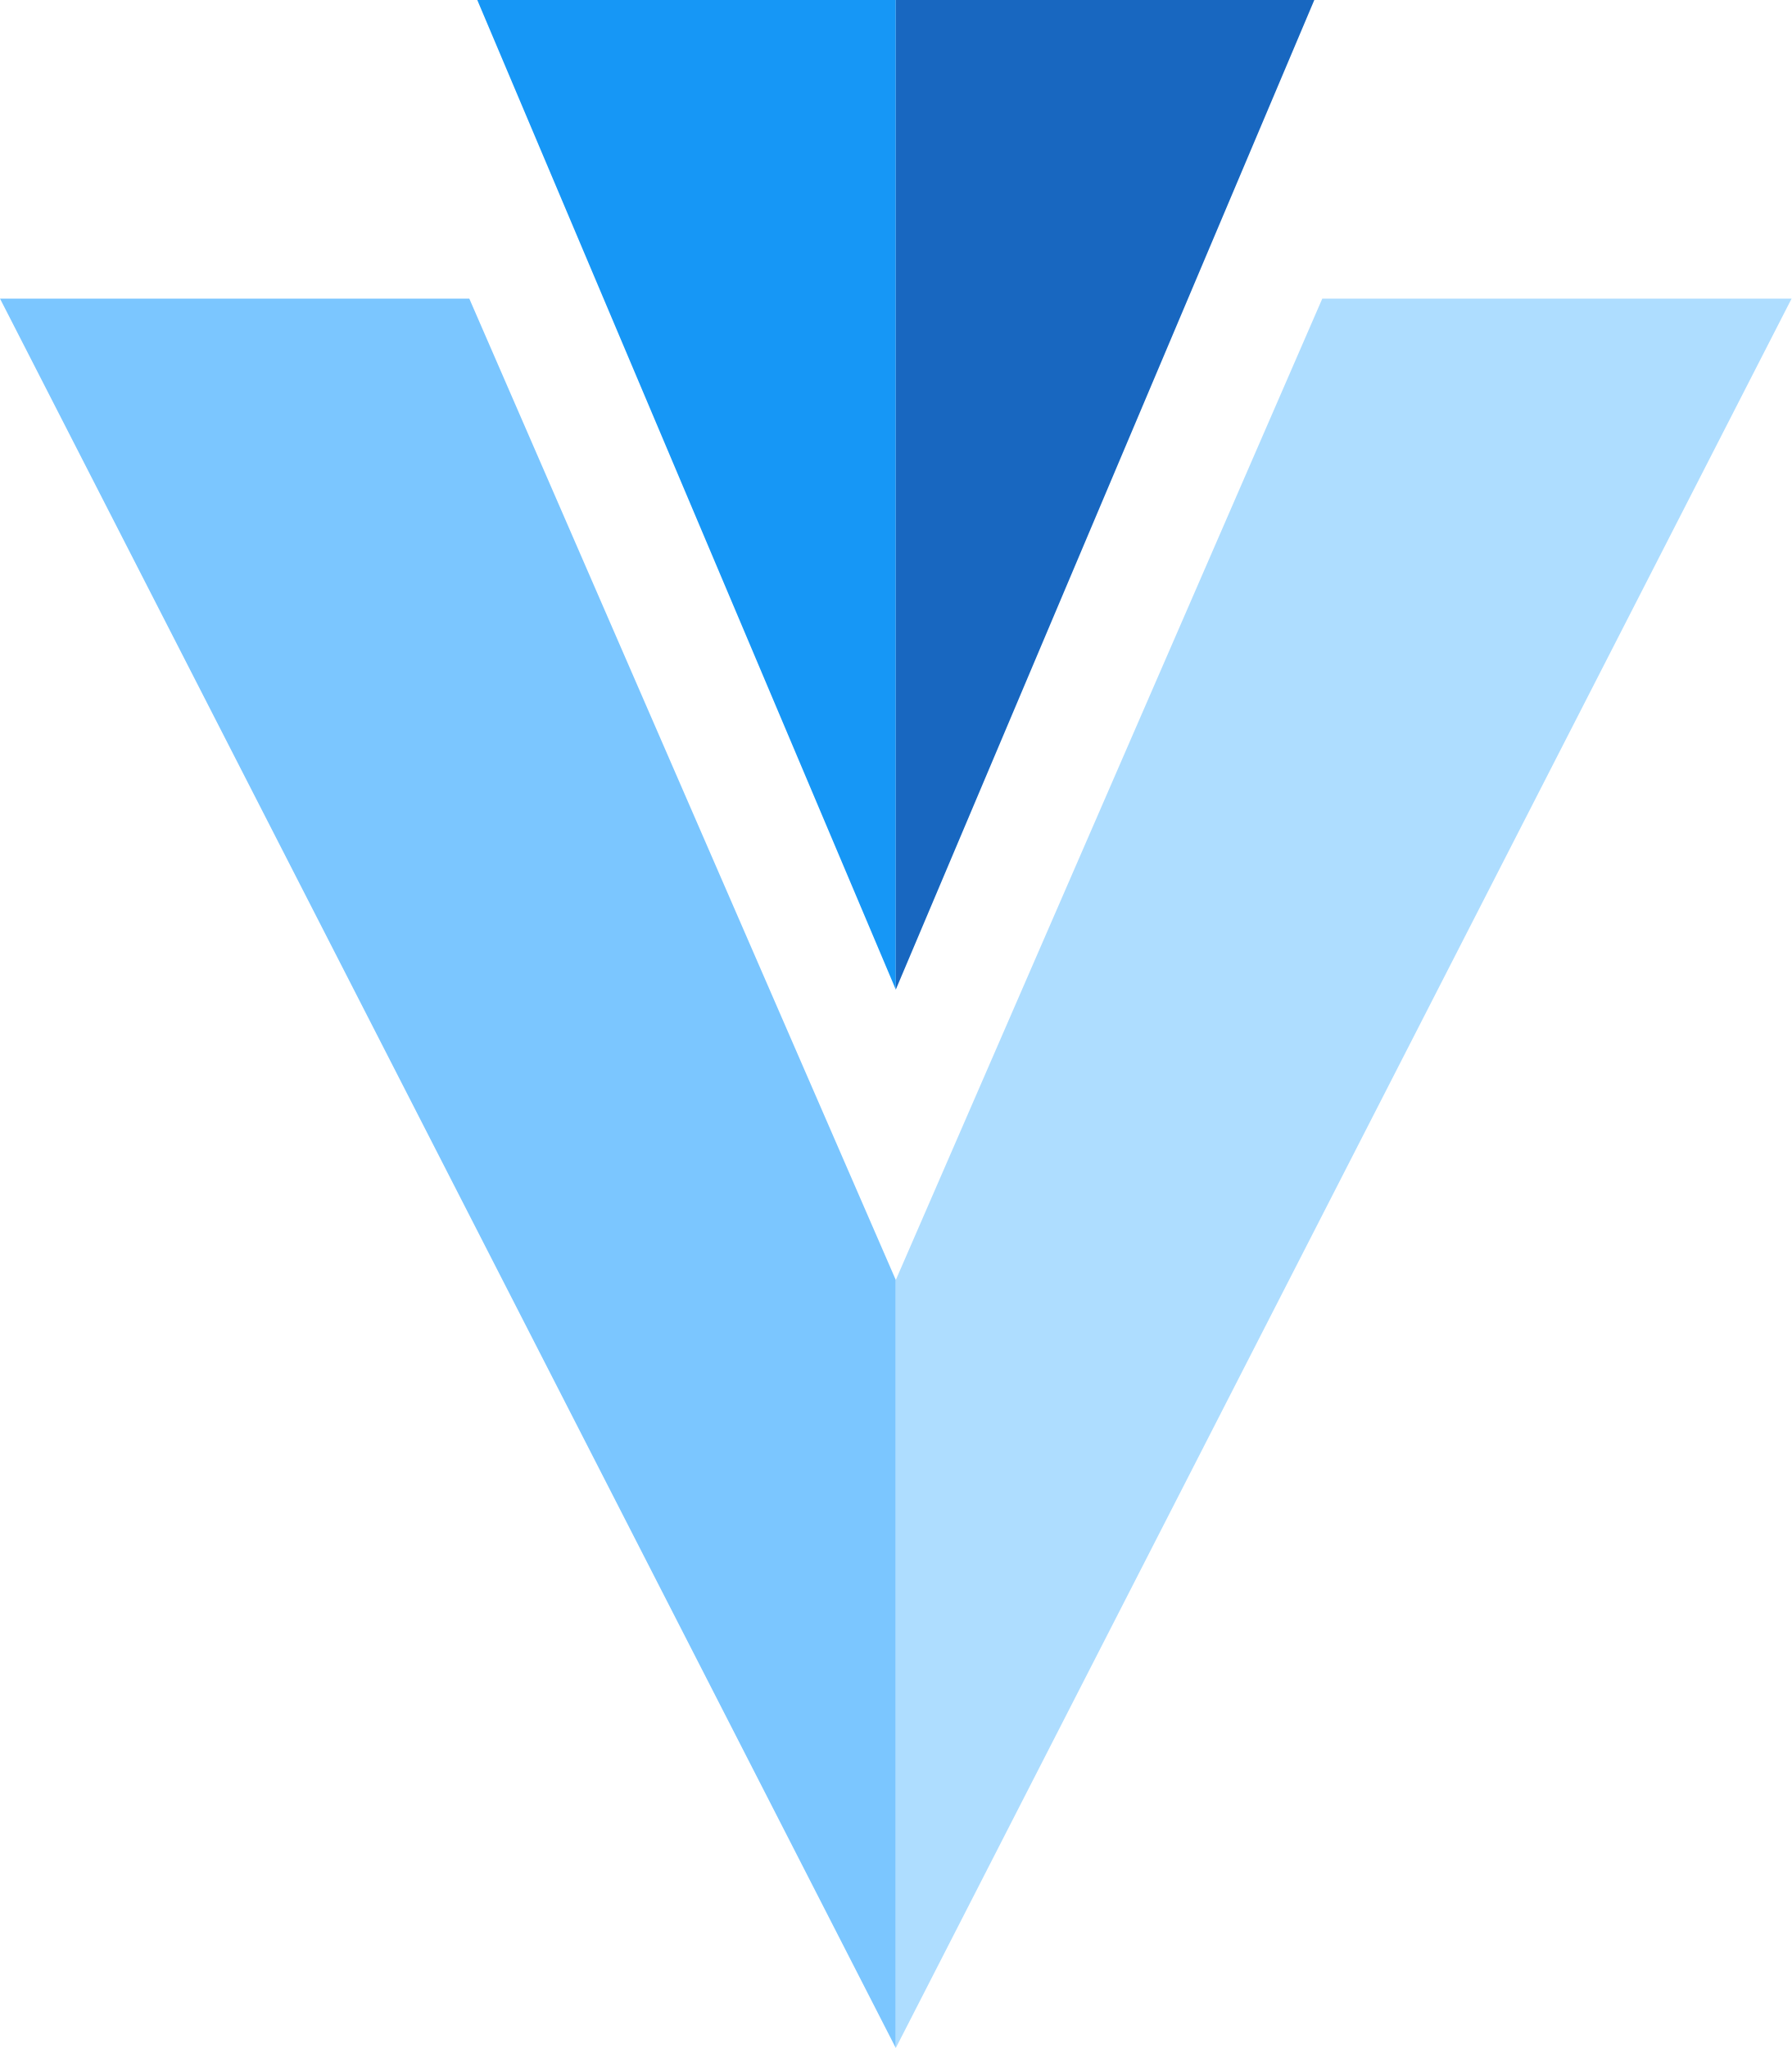
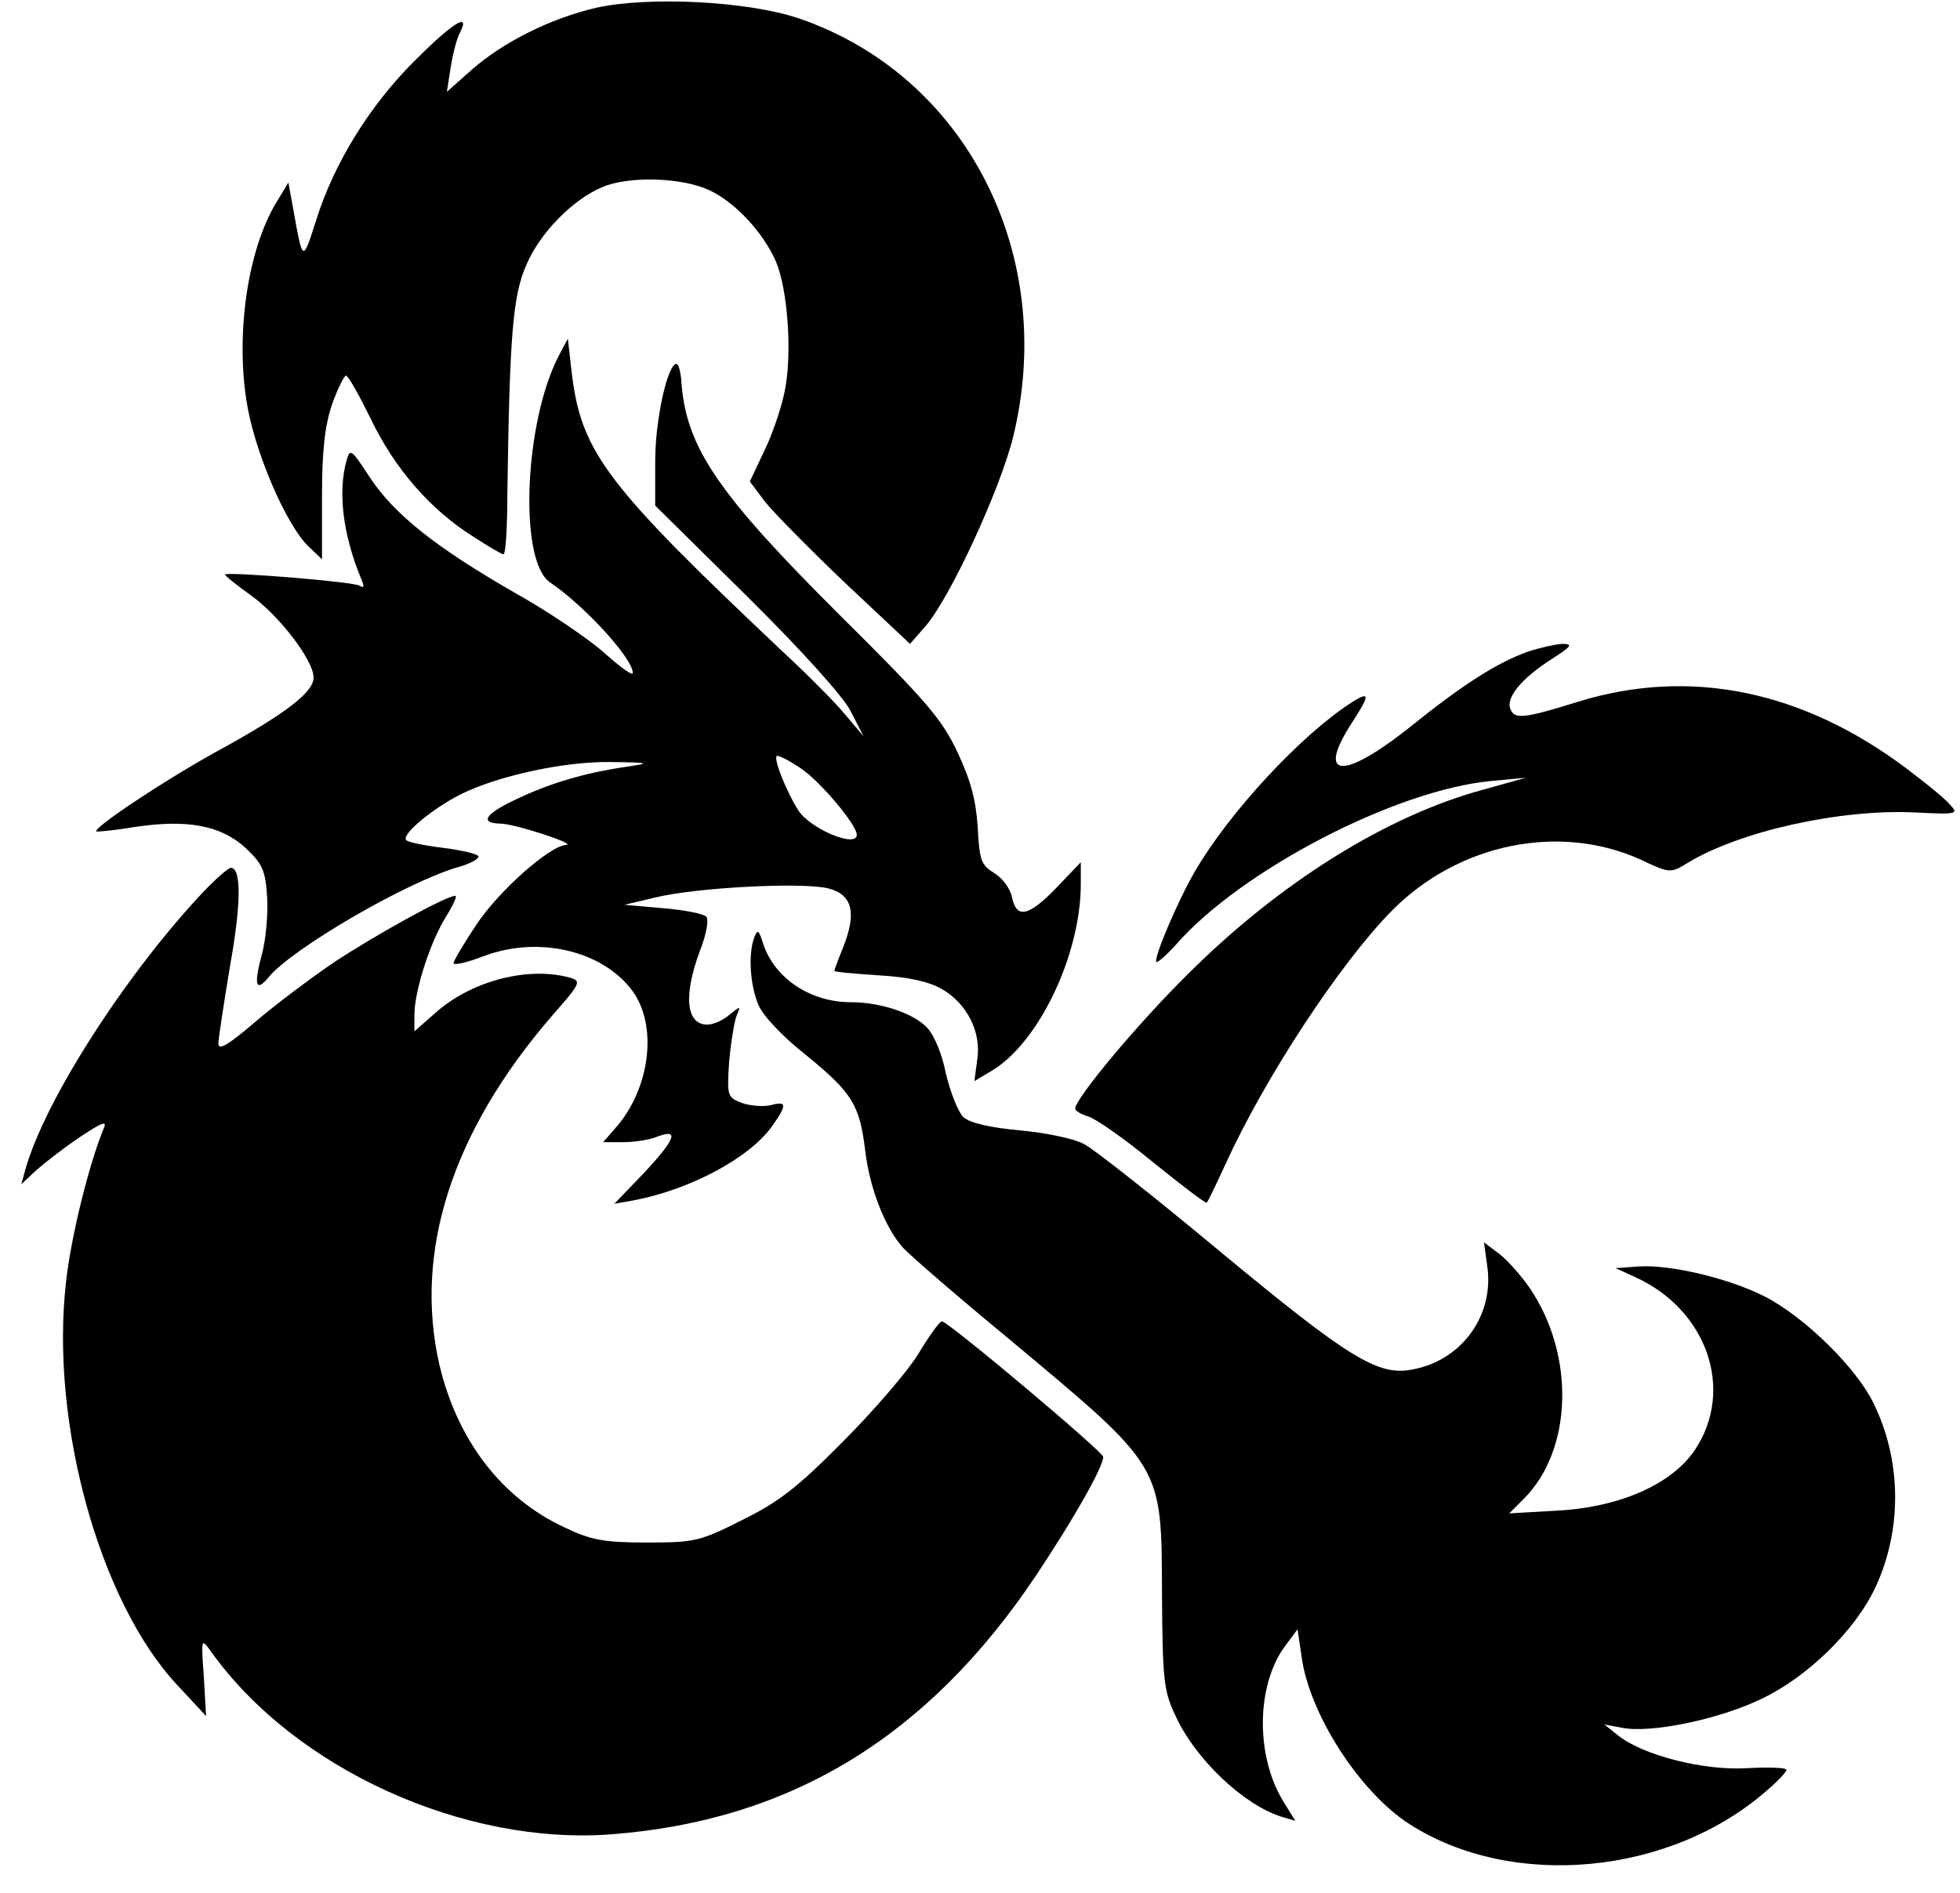
- <svg xmlns="http://www.w3.org/2000/svg" id="Layer_1" data-name="Layer 1" viewBox="0 0 87.5 100">
-   <defs>
-     <style>
-       .cls-1{
-         fill:#1697f6;
-       }
-       .cls-2{
-         fill:#7bc6ff;
-       }
-       .cls-3{
-         fill:#1867c0;
-       }
-       .cls-4{
-         fill:#aeddff;
-       }
-     </style>
-   </defs>
-   <polyline class="cls-1" points="43.75 0 23.31 0 43.75 48.32" />
-   <polygon class="cls-2" points="43.75 62.5 43.75 100 0 14.58 22.92 14.58 43.75 62.5" />
-   <polyline class="cls-3" points="43.75 0 64.19 0 43.75 48.32" />
-   <polygon class="cls-4" points="64.58 14.58 87.5 14.58 43.75 100 43.75 62.5 64.58 14.58" />
+ <svg xmlns="http://www.w3.org/2000/svg" version="1.0" width="350pt" height="338pt" viewBox="0 0 350 338" preserveAspectRatio="xMidYMid meet">
+   <g transform="translate(0,338) scale(0.1,-0.1)" fill="#000000" stroke="none">
+     <path d="M1064 3366 c-81 -19 -165 -61 -221 -110 l-45 -40 7 45 c4 24 11 52 17 62 18 36 -14 16 -80 -50 -80 -79 -145 -183 -177 -285 -25 -78 -24 -78 -42 22 l-8 44 -23 -38 c-49 -83 -71 -228 -52 -351 13 -88 71 -224 112 -262 l23 -22 0 112 c0 83 5 126 18 165 10 28 22 52 25 51 4 0 24 -36 45 -79 42 -87 106 -161 183 -209 26 -17 50 -31 53 -31 4 0 7 48 7 108 4 286 10 355 34 409 24 57 83 117 136 139 47 20 141 17 189 -5 47 -21 98 -76 121 -129 21 -51 29 -166 15 -232 -6 -30 -23 -79 -37 -107 l-25 -53 27 -36 c15 -19 80 -85 143 -145 l116 -109 28 32 c44 51 133 244 156 337 80 326 -84 646 -382 748 -91 31 -269 40 -363 19z" />
+     <path d="M998 2745 c-62 -119 -72 -367 -16 -405 62 -42 148 -136 148 -162 0 -6 -23 11 -51 36 -28 25 -100 74 -161 108 -139 80 -214 139 -258 206 -32 49 -35 52 -41 30 -16 -56 -7 -132 26 -212 6 -14 5 -17 -3 -12 -11 7 -233 25 -240 20 -2 -1 19 -18 47 -38 51 -37 111 -116 111 -146 0 -26 -48 -63 -160 -125 -98 -53 -235 -144 -228 -150 2 -1 33 2 69 8 93 14 153 3 197 -37 30 -28 36 -40 39 -87 2 -30 -2 -78 -10 -106 -14 -53 -10 -66 13 -38 42 51 245 169 337 196 23 6 40 16 37 20 -2 4 -32 11 -65 15 -32 4 -62 10 -64 14 -7 11 48 56 97 81 66 33 184 59 267 58 74 -1 74 -2 26 -9 -73 -11 -133 -29 -192 -57 -56 -26 -68 -43 -30 -44 26 0 138 -37 118 -38 -30 -2 -120 -82 -160 -142 -22 -33 -41 -65 -41 -69 0 -5 24 1 53 12 97 37 211 11 265 -60 48 -63 33 -179 -31 -249 l-20 -23 36 0 c19 0 47 4 61 10 40 15 32 -5 -25 -66 l-52 -54 34 6 c101 19 208 76 248 133 27 38 26 45 -3 37 -14 -3 -37 -1 -51 4 -26 10 -27 12 -23 73 3 34 9 71 13 82 8 19 8 19 -12 3 -11 -10 -29 -18 -40 -18 -38 0 -43 52 -13 132 12 31 16 56 11 61 -5 5 -40 12 -78 15 l-68 6 55 13 c73 18 266 28 310 16 42 -11 50 -43 26 -104 -9 -22 -16 -41 -16 -43 0 -2 35 -5 79 -8 53 -3 89 -11 112 -24 46 -26 72 -78 64 -127 l-5 -38 30 18 c84 49 160 207 160 334 l0 39 -43 -45 c-50 -52 -72 -57 -80 -17 -3 15 -17 34 -32 43 -23 14 -26 23 -29 80 -3 49 -12 84 -36 135 -28 60 -56 92 -209 244 -218 217 -275 300 -284 415 -1 19 -5 35 -9 35 -16 0 -38 -100 -38 -173 l0 -80 163 -161 c97 -96 172 -179 186 -206 l23 -45 -33 39 c-18 22 -67 71 -109 110 -318 300 -362 358 -379 500 l-7 61 -16 -30z m433 -738 c33 -22 99 -100 99 -118 0 -24 -82 10 -104 43 -23 36 -47 98 -38 98 5 0 24 -10 43 -23z" />
+     <path d="M2728 2216 c-55 -20 -114 -57 -212 -136 -120 -95 -167 -90 -100 12 31 48 30 54 -3 33 -90 -58 -218 -196 -279 -301 -30 -51 -75 -157 -69 -162 2 -2 18 12 36 32 116 132 391 275 561 291 l63 6 -75 -21 c-172 -46 -365 -166 -530 -331 -88 -87 -200 -221 -200 -239 0 -4 10 -10 23 -14 12 -3 64 -39 115 -81 52 -42 95 -75 97 -73 2 2 17 33 33 68 70 154 205 360 298 454 119 120 299 156 443 91 53 -25 54 -25 85 -6 92 56 270 96 404 90 78 -4 80 -3 64 14 -9 11 -44 39 -77 64 -186 140 -387 181 -586 120 -99 -31 -115 -32 -122 -13 -8 20 20 54 71 87 39 25 42 29 21 29 -13 -1 -40 -7 -61 -14z" />
+     <path d="M364 1788 c-138 -146 -285 -374 -319 -498 l-7 -25 28 26 c16 14 51 41 78 59 39 26 48 29 41 14 -25 -60 -58 -191 -67 -273 -29 -250 59 -571 198 -720 l52 -56 -4 70 c-5 69 -5 70 13 45 150 -210 453 -347 717 -326 319 25 564 175 756 462 68 102 120 194 120 212 0 9 -277 242 -288 242 -4 0 -23 -26 -42 -58 -19 -31 -80 -102 -135 -157 -81 -82 -115 -108 -180 -140 -75 -38 -85 -40 -170 -40 -76 0 -99 4 -147 27 -112 52 -191 155 -223 289 -47 203 22 418 201 625 51 58 53 62 31 68 -73 20 -172 -5 -236 -60 l-41 -36 0 29 c0 43 28 130 56 175 13 21 21 38 17 38 -17 0 -146 -72 -217 -119 -41 -28 -104 -75 -140 -106 -48 -41 -66 -52 -66 -39 0 10 10 73 21 140 20 112 20 174 1 174 -4 0 -26 -19 -48 -42z" />
+     <path d="M1347 1706 c-11 -29 -8 -84 7 -120 8 -20 43 -57 86 -91 82 -67 95 -88 105 -170 8 -68 36 -139 68 -174 12 -13 96 -86 187 -161 280 -234 274 -224 275 -460 1 -147 3 -170 23 -212 35 -79 123 -162 191 -183 l24 -7 -21 34 c-50 81 -49 207 2 277 l23 31 7 -47 c13 -103 104 -244 193 -301 184 -118 466 -91 638 60 19 16 35 33 35 37 0 4 -31 5 -70 3 -77 -5 -186 23 -230 58 l-25 20 32 -6 c51 -10 173 15 249 52 82 39 167 122 203 199 48 103 47 227 -4 330 -31 63 -123 153 -193 189 -64 33 -171 58 -226 54 l-41 -3 35 -16 c128 -58 178 -201 107 -308 -41 -62 -135 -103 -245 -109 l-87 -5 27 27 c86 87 91 255 10 375 -15 22 -39 49 -54 61 l-28 21 6 -44 c12 -87 -46 -167 -134 -183 -61 -12 -113 20 -340 208 -119 99 -230 187 -247 195 -16 9 -68 20 -113 24 -54 5 -90 13 -102 24 -9 9 -23 44 -31 78 -7 36 -22 71 -35 83 -25 25 -82 44 -135 44 -72 0 -136 43 -156 104 -8 25 -10 27 -16 12z" />
+   </g>
</svg>
